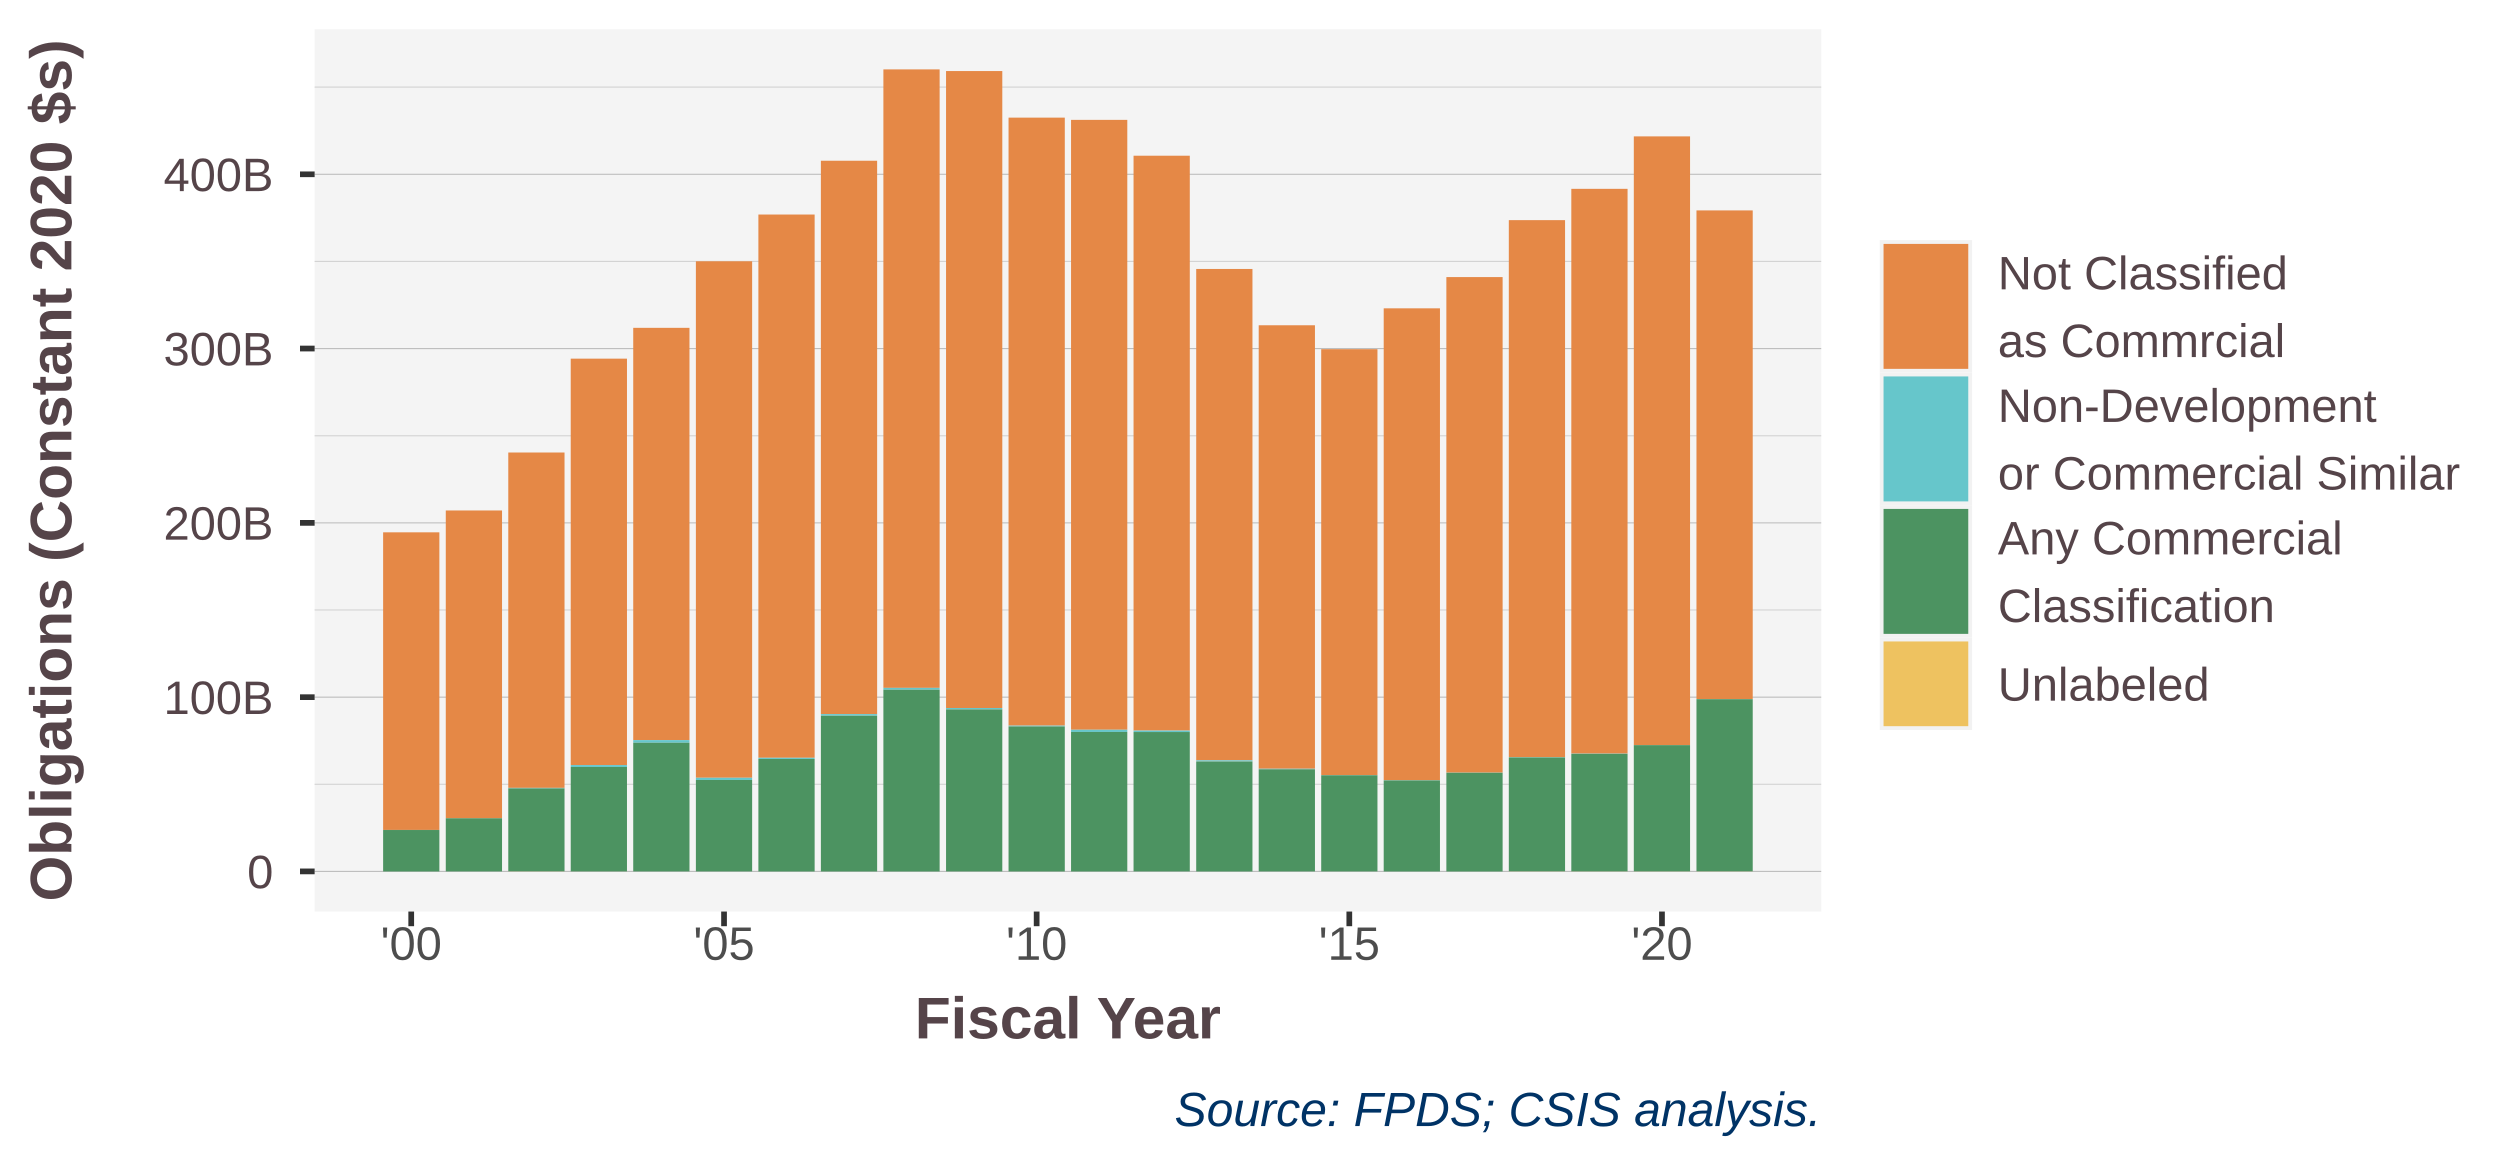
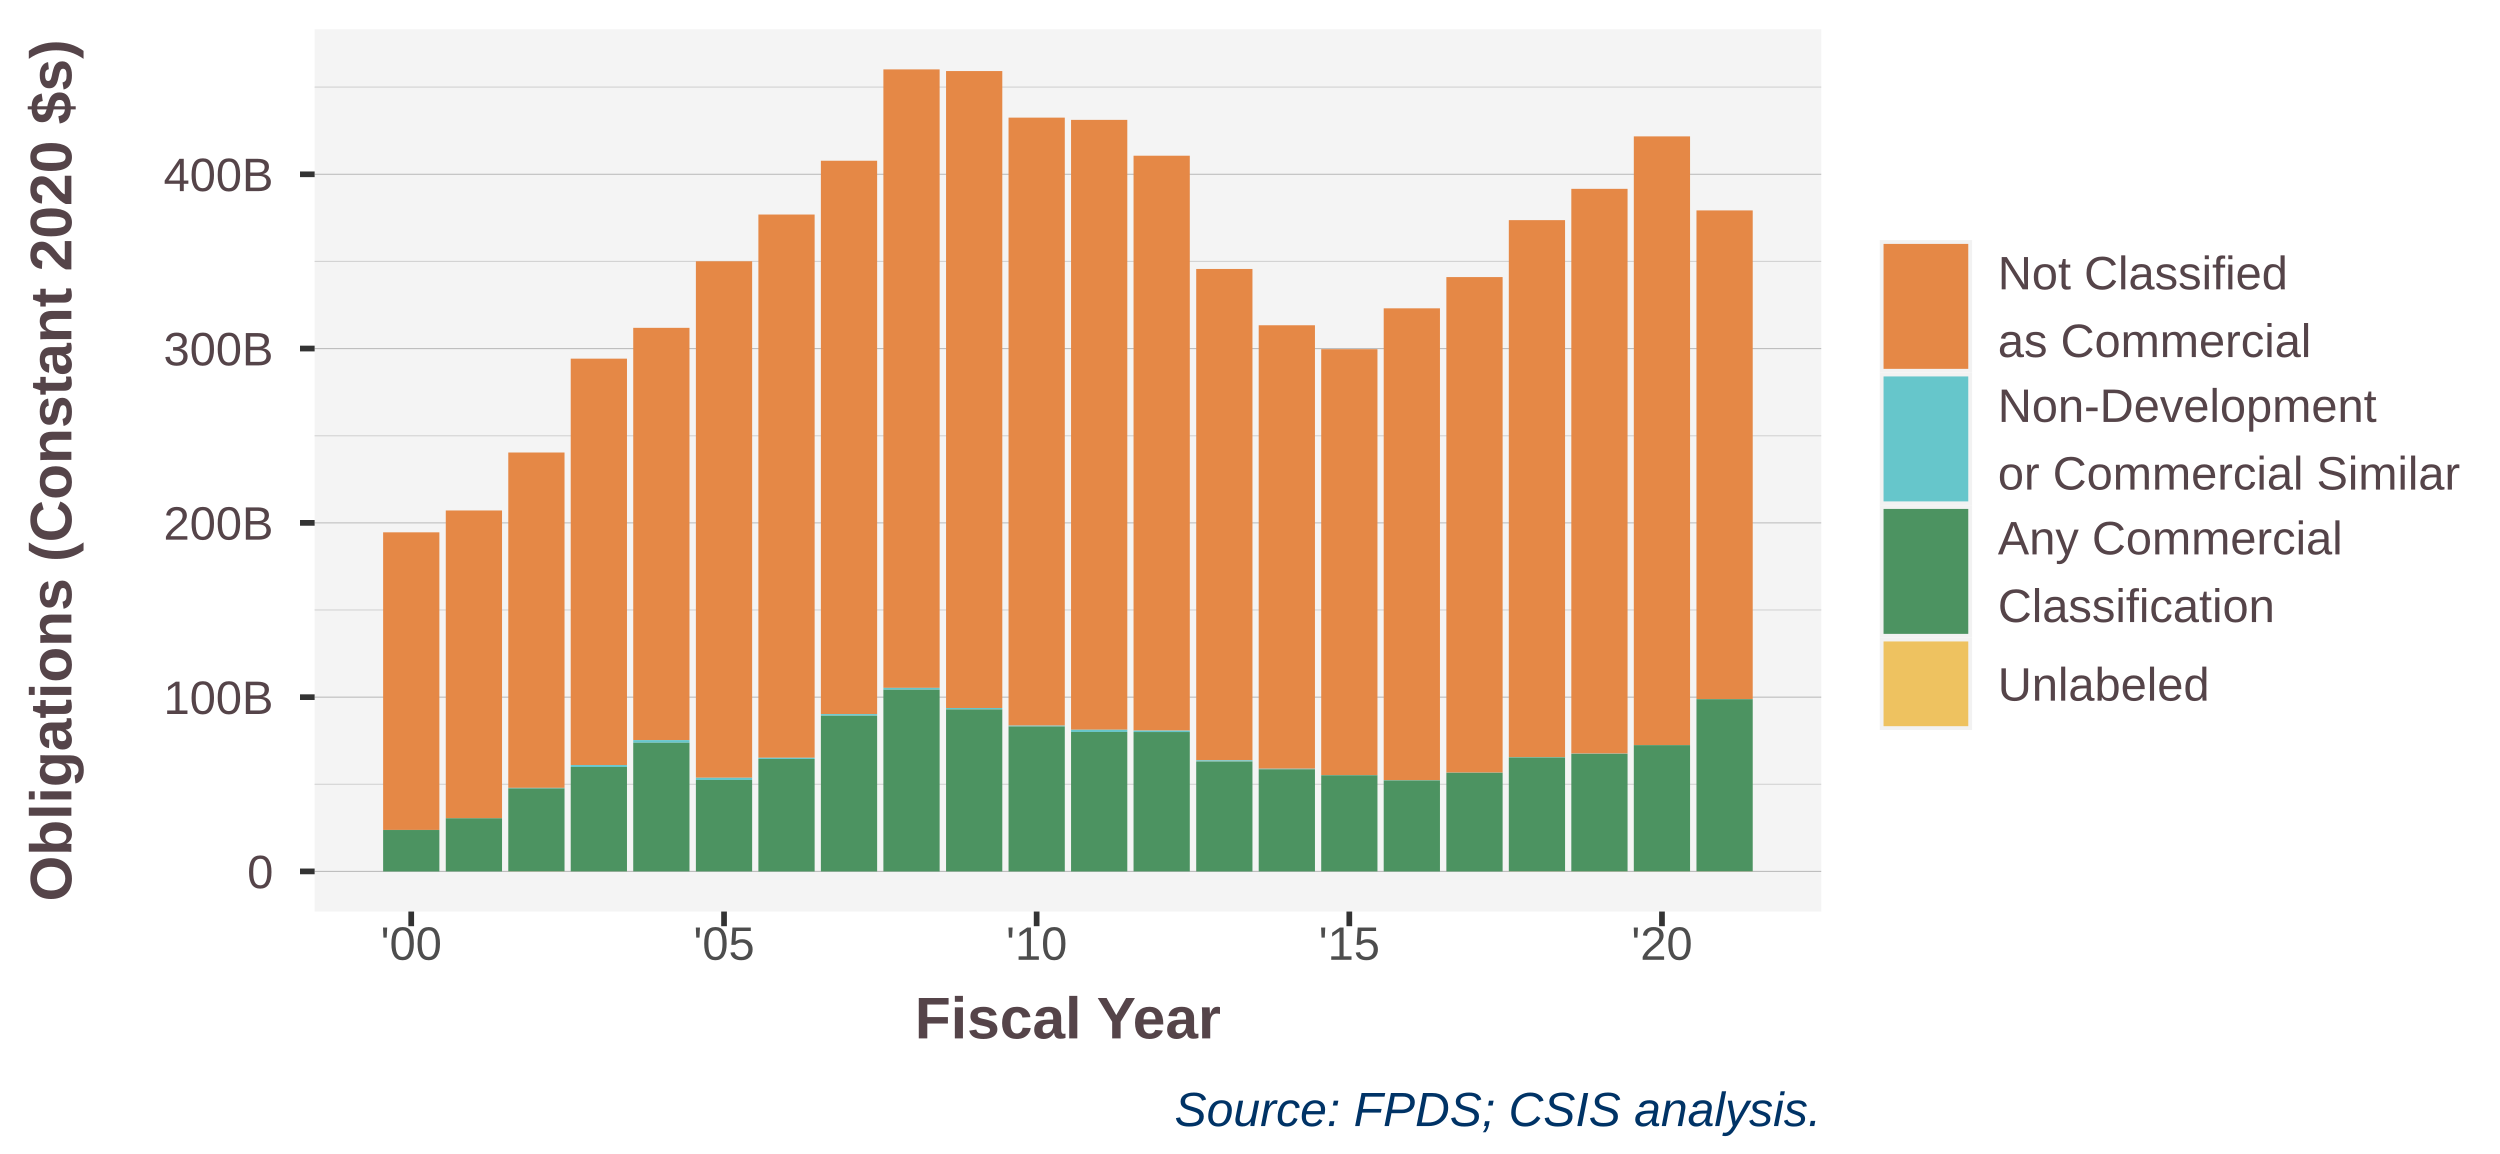
<svg xmlns="http://www.w3.org/2000/svg" class="svglite" width="468.00pt" height="216.00pt" viewBox="0 0 468.00 216.00">
  <defs>
    <style type="text/css">
    .svglite line, .svglite polyline, .svglite polygon, .svglite path, .svglite rect, .svglite circle {
      fill: none;
      stroke: #000000;
      stroke-linecap: round;
      stroke-linejoin: round;
      stroke-miterlimit: 10.00;
    }
    .svglite text {
      white-space: pre;
    }
  </style>
  </defs>
  <rect width="100%" height="100%" style="stroke: none; fill: #FFFFFF;" />
  <defs>
    <clipPath id="cpMC4wMHw0NjguMDB8MC4wMHwyMTYuMDA=">
      <rect x="0.00" y="0.00" width="468.00" height="216.00" />
    </clipPath>
  </defs>
  <g clip-path="url(#cpMC4wMHw0NjguMDB8MC4wMHwyMTYuMDA=)">
    <rect x="0.00" y="0.00" width="468.00" height="216.00" style="stroke-width: 1.07; stroke: #FFFFFF; fill: #FFFFFF;" />
  </g>
  <defs>
    <clipPath id="cpNTguOTB8MzQwLjkzfDUuNDh8MTcwLjY0">
      <rect x="58.90" y="5.48" width="282.04" height="165.16" />
    </clipPath>
  </defs>
  <g clip-path="url(#cpNTguOTB8MzQwLjkzfDUuNDh8MTcwLjY0)">
    <rect x="58.90" y="5.48" width="282.04" height="165.16" style="stroke-width: 1.07; stroke: none; fill: #F4F4F4;" />
    <polyline points="58.90,146.82 340.93,146.82 " style="stroke-width: 0.21; stroke: #D3D3D3; stroke-linecap: butt;" />
    <polyline points="58.90,114.19 340.93,114.19 " style="stroke-width: 0.21; stroke: #D3D3D3; stroke-linecap: butt;" />
    <polyline points="58.90,81.57 340.93,81.57 " style="stroke-width: 0.21; stroke: #D3D3D3; stroke-linecap: butt;" />
    <polyline points="58.90,48.94 340.93,48.94 " style="stroke-width: 0.21; stroke: #D3D3D3; stroke-linecap: butt;" />
    <polyline points="58.90,16.31 340.93,16.31 " style="stroke-width: 0.21; stroke: #D3D3D3; stroke-linecap: butt;" />
    <polyline points="58.90,163.13 340.93,163.13 " style="stroke-width: 0.21; stroke: #BEBEBE; stroke-linecap: butt;" />
    <polyline points="58.90,130.51 340.93,130.51 " style="stroke-width: 0.21; stroke: #BEBEBE; stroke-linecap: butt;" />
    <polyline points="58.90,97.88 340.93,97.88 " style="stroke-width: 0.21; stroke: #BEBEBE; stroke-linecap: butt;" />
    <polyline points="58.90,65.25 340.93,65.25 " style="stroke-width: 0.21; stroke: #BEBEBE; stroke-linecap: butt;" />
    <polyline points="58.90,32.63 340.93,32.63 " style="stroke-width: 0.21; stroke: #BEBEBE; stroke-linecap: butt;" />
    <rect x="71.72" y="99.65" width="10.53" height="55.72" style="stroke-width: 1.07; stroke: none; stroke-linecap: square; stroke-linejoin: miter; fill: #E58846;" />
    <rect x="83.45" y="95.56" width="10.53" height="57.63" style="stroke-width: 1.07; stroke: none; stroke-linecap: square; stroke-linejoin: miter; fill: #E58846;" />
    <rect x="95.15" y="84.71" width="10.53" height="62.78" style="stroke-width: 1.07; stroke: none; stroke-linecap: square; stroke-linejoin: miter; fill: #E58846;" />
    <rect x="106.84" y="67.14" width="10.53" height="76.08" style="stroke-width: 1.07; stroke: none; stroke-linecap: square; stroke-linejoin: miter; fill: #E58846;" />
    <rect x="118.54" y="61.37" width="10.53" height="77.18" style="stroke-width: 1.07; stroke: none; stroke-linecap: square; stroke-linejoin: miter; fill: #E58846;" />
    <rect x="130.27" y="48.91" width="10.53" height="96.69" style="stroke-width: 1.07; stroke: none; stroke-linecap: square; stroke-linejoin: miter; fill: #E58846;" />
    <rect x="141.97" y="40.16" width="10.53" height="101.70" style="stroke-width: 1.07; stroke: none; stroke-linecap: square; stroke-linejoin: miter; fill: #E58846;" />
    <rect x="153.67" y="30.09" width="10.53" height="103.59" style="stroke-width: 1.07; stroke: none; stroke-linecap: square; stroke-linejoin: miter; fill: #E58846;" />
    <rect x="165.37" y="12.99" width="10.53" height="115.78" style="stroke-width: 1.07; stroke: none; stroke-linecap: square; stroke-linejoin: miter; fill: #E58846;" />
    <rect x="177.10" y="13.30" width="10.53" height="119.24" style="stroke-width: 1.07; stroke: none; stroke-linecap: square; stroke-linejoin: miter; fill: #E58846;" />
    <rect x="188.80" y="22.02" width="10.53" height="113.82" style="stroke-width: 1.07; stroke: none; stroke-linecap: square; stroke-linejoin: miter; fill: #E58846;" />
    <rect x="200.50" y="22.44" width="10.53" height="114.17" style="stroke-width: 1.07; stroke: none; stroke-linecap: square; stroke-linejoin: miter; fill: #E58846;" />
    <rect x="212.20" y="29.15" width="10.53" height="107.62" style="stroke-width: 1.07; stroke: none; stroke-linecap: square; stroke-linejoin: miter; fill: #E58846;" />
    <rect x="223.93" y="50.35" width="10.53" height="91.98" style="stroke-width: 1.07; stroke: none; stroke-linecap: square; stroke-linejoin: miter; fill: #E58846;" />
    <rect x="235.63" y="60.89" width="10.53" height="83.02" style="stroke-width: 1.07; stroke: none; stroke-linecap: square; stroke-linejoin: miter; fill: #E58846;" />
    <rect x="247.33" y="65.37" width="10.53" height="79.72" style="stroke-width: 1.07; stroke: none; stroke-linecap: square; stroke-linejoin: miter; fill: #E58846;" />
    <rect x="259.03" y="57.72" width="10.53" height="88.33" style="stroke-width: 1.07; stroke: none; stroke-linecap: square; stroke-linejoin: miter; fill: #E58846;" />
    <rect x="270.76" y="51.87" width="10.53" height="92.77" style="stroke-width: 1.07; stroke: none; stroke-linecap: square; stroke-linejoin: miter; fill: #E58846;" />
    <rect x="282.45" y="41.21" width="10.53" height="100.52" style="stroke-width: 1.07; stroke: none; stroke-linecap: square; stroke-linejoin: miter; fill: #E58846;" />
    <rect x="294.15" y="35.35" width="10.53" height="105.73" style="stroke-width: 1.07; stroke: none; stroke-linecap: square; stroke-linejoin: miter; fill: #E58846;" />
    <rect x="305.85" y="25.53" width="10.53" height="113.95" style="stroke-width: 1.07; stroke: none; stroke-linecap: square; stroke-linejoin: miter; fill: #E58846;" />
    <rect x="317.58" y="39.39" width="10.53" height="91.47" style="stroke-width: 1.07; stroke: none; stroke-linecap: square; stroke-linejoin: miter; fill: #E58846;" />
    <rect x="71.72" y="155.36" width="10.53" height="0.013" style="stroke-width: 1.07; stroke: none; stroke-linecap: square; stroke-linejoin: miter; fill: #66C6CB;" />
    <rect x="83.45" y="163.13" width="10.53" height="0" style="stroke-width: 1.07; stroke: none; stroke-linecap: square; stroke-linejoin: miter; fill: #66C6CB;" />
    <rect x="95.15" y="147.49" width="10.53" height="0.11" style="stroke-width: 1.07; stroke: none; stroke-linecap: square; stroke-linejoin: miter; fill: #66C6CB;" />
    <rect x="106.84" y="143.22" width="10.53" height="0.36" style="stroke-width: 1.07; stroke: none; stroke-linecap: square; stroke-linejoin: miter; fill: #66C6CB;" />
    <rect x="118.54" y="138.55" width="10.53" height="0.49" style="stroke-width: 1.07; stroke: none; stroke-linecap: square; stroke-linejoin: miter; fill: #66C6CB;" />
    <rect x="130.27" y="145.60" width="10.53" height="0.41" style="stroke-width: 1.07; stroke: none; stroke-linecap: square; stroke-linejoin: miter; fill: #66C6CB;" />
    <rect x="141.97" y="141.86" width="10.53" height="0.22" style="stroke-width: 1.07; stroke: none; stroke-linecap: square; stroke-linejoin: miter; fill: #66C6CB;" />
    <rect x="153.67" y="133.68" width="10.53" height="0.29" style="stroke-width: 1.07; stroke: none; stroke-linecap: square; stroke-linejoin: miter; fill: #66C6CB;" />
    <rect x="165.37" y="128.77" width="10.53" height="0.34" style="stroke-width: 1.07; stroke: none; stroke-linecap: square; stroke-linejoin: miter; fill: #66C6CB;" />
    <rect x="177.10" y="132.54" width="10.53" height="0.26" style="stroke-width: 1.07; stroke: none; stroke-linecap: square; stroke-linejoin: miter; fill: #66C6CB;" />
    <rect x="188.80" y="135.84" width="10.53" height="0.15" style="stroke-width: 1.07; stroke: none; stroke-linecap: square; stroke-linejoin: miter; fill: #66C6CB;" />
    <rect x="200.50" y="136.61" width="10.53" height="0.41" style="stroke-width: 1.07; stroke: none; stroke-linecap: square; stroke-linejoin: miter; fill: #66C6CB;" />
    <rect x="212.20" y="136.77" width="10.53" height="0.27" style="stroke-width: 1.07; stroke: none; stroke-linecap: square; stroke-linejoin: miter; fill: #66C6CB;" />
    <rect x="223.93" y="142.33" width="10.53" height="0.21" style="stroke-width: 1.07; stroke: none; stroke-linecap: square; stroke-linejoin: miter; fill: #66C6CB;" />
    <rect x="235.63" y="143.91" width="10.53" height="0.10" style="stroke-width: 1.07; stroke: none; stroke-linecap: square; stroke-linejoin: miter; fill: #66C6CB;" />
    <rect x="247.33" y="145.09" width="10.53" height="0.042" style="stroke-width: 1.07; stroke: none; stroke-linecap: square; stroke-linejoin: miter; fill: #66C6CB;" />
    <rect x="259.03" y="146.05" width="10.53" height="0.037" style="stroke-width: 1.07; stroke: none; stroke-linecap: square; stroke-linejoin: miter; fill: #66C6CB;" />
    <rect x="270.76" y="144.64" width="10.53" height="0.015" style="stroke-width: 1.07; stroke: none; stroke-linecap: square; stroke-linejoin: miter; fill: #66C6CB;" />
    <rect x="282.45" y="141.74" width="10.53" height="0.052" style="stroke-width: 1.07; stroke: none; stroke-linecap: square; stroke-linejoin: miter; fill: #66C6CB;" />
    <rect x="294.15" y="141.08" width="10.53" height="0.042" style="stroke-width: 1.07; stroke: none; stroke-linecap: square; stroke-linejoin: miter; fill: #66C6CB;" />
    <rect x="305.85" y="139.48" width="10.53" height="0.01" style="stroke-width: 1.07; stroke: none; stroke-linecap: square; stroke-linejoin: miter; fill: #66C6CB;" />
    <rect x="317.58" y="130.86" width="10.53" height="0.034" style="stroke-width: 1.07; stroke: none; stroke-linecap: square; stroke-linejoin: miter; fill: #66C6CB;" />
    <rect x="71.72" y="155.38" width="10.53" height="7.76" style="stroke-width: 1.07; stroke: none; stroke-linecap: square; stroke-linejoin: miter; fill: #4C9361;" />
    <rect x="83.45" y="153.18" width="10.53" height="9.95" style="stroke-width: 1.07; stroke: none; stroke-linecap: square; stroke-linejoin: miter; fill: #4C9361;" />
    <rect x="95.15" y="147.59" width="10.53" height="15.52" style="stroke-width: 1.07; stroke: none; stroke-linecap: square; stroke-linejoin: miter; fill: #4C9361;" />
    <rect x="106.84" y="143.58" width="10.53" height="19.55" style="stroke-width: 1.07; stroke: none; stroke-linecap: square; stroke-linejoin: miter; fill: #4C9361;" />
    <rect x="118.54" y="139.04" width="10.53" height="24.09" style="stroke-width: 1.07; stroke: none; stroke-linecap: square; stroke-linejoin: miter; fill: #4C9361;" />
    <rect x="130.27" y="146.01" width="10.53" height="17.12" style="stroke-width: 1.07; stroke: none; stroke-linecap: square; stroke-linejoin: miter; fill: #4C9361;" />
    <rect x="141.97" y="142.08" width="10.53" height="21.06" style="stroke-width: 1.07; stroke: none; stroke-linecap: square; stroke-linejoin: miter; fill: #4C9361;" />
    <rect x="153.67" y="133.98" width="10.53" height="29.16" style="stroke-width: 1.07; stroke: none; stroke-linecap: square; stroke-linejoin: miter; fill: #4C9361;" />
    <rect x="165.37" y="129.11" width="10.53" height="34.03" style="stroke-width: 1.07; stroke: none; stroke-linecap: square; stroke-linejoin: miter; fill: #4C9361;" />
    <rect x="177.10" y="132.80" width="10.53" height="30.33" style="stroke-width: 1.07; stroke: none; stroke-linecap: square; stroke-linejoin: miter; fill: #4C9361;" />
    <rect x="188.80" y="135.99" width="10.53" height="27.15" style="stroke-width: 1.07; stroke: none; stroke-linecap: square; stroke-linejoin: miter; fill: #4C9361;" />
    <rect x="200.50" y="137.02" width="10.53" height="26.12" style="stroke-width: 1.07; stroke: none; stroke-linecap: square; stroke-linejoin: miter; fill: #4C9361;" />
    <rect x="212.20" y="137.04" width="10.53" height="26.09" style="stroke-width: 1.07; stroke: none; stroke-linecap: square; stroke-linejoin: miter; fill: #4C9361;" />
    <rect x="223.93" y="142.55" width="10.53" height="20.59" style="stroke-width: 1.07; stroke: none; stroke-linecap: square; stroke-linejoin: miter; fill: #4C9361;" />
    <rect x="235.63" y="144.01" width="10.53" height="19.12" style="stroke-width: 1.07; stroke: none; stroke-linecap: square; stroke-linejoin: miter; fill: #4C9361;" />
    <rect x="247.33" y="145.13" width="10.53" height="18.00" style="stroke-width: 1.07; stroke: none; stroke-linecap: square; stroke-linejoin: miter; fill: #4C9361;" />
    <rect x="259.03" y="146.09" width="10.53" height="17.05" style="stroke-width: 1.07; stroke: none; stroke-linecap: square; stroke-linejoin: miter; fill: #4C9361;" />
    <rect x="270.76" y="144.66" width="10.53" height="18.48" style="stroke-width: 1.07; stroke: none; stroke-linecap: square; stroke-linejoin: miter; fill: #4C9361;" />
    <rect x="282.45" y="141.79" width="10.53" height="21.32" style="stroke-width: 1.07; stroke: none; stroke-linecap: square; stroke-linejoin: miter; fill: #4C9361;" />
    <rect x="294.15" y="141.12" width="10.53" height="22.00" style="stroke-width: 1.07; stroke: none; stroke-linecap: square; stroke-linejoin: miter; fill: #4C9361;" />
    <rect x="305.85" y="139.49" width="10.53" height="23.63" style="stroke-width: 1.07; stroke: none; stroke-linecap: square; stroke-linejoin: miter; fill: #4C9361;" />
    <rect x="317.58" y="130.89" width="10.53" height="32.22" style="stroke-width: 1.07; stroke: none; stroke-linecap: square; stroke-linejoin: miter; fill: #4C9361;" />
    <rect x="71.72" y="163.13" width="10.53" height="0.00" style="stroke-width: 1.07; stroke: none; stroke-linecap: square; stroke-linejoin: miter; fill: #EEC260;" />
    <rect x="83.45" y="163.13" width="10.53" height="0" style="stroke-width: 1.07; stroke: none; stroke-linecap: square; stroke-linejoin: miter; fill: #EEC260;" />
    <rect x="95.15" y="163.12" width="10.53" height="0.016" style="stroke-width: 1.07; stroke: none; stroke-linecap: square; stroke-linejoin: miter; fill: #EEC260;" />
    <rect x="106.84" y="163.13" width="10.53" height="0.005" style="stroke-width: 1.07; stroke: none; stroke-linecap: square; stroke-linejoin: miter; fill: #EEC260;" />
    <rect x="118.54" y="163.13" width="10.53" height="0" style="stroke-width: 1.07; stroke: none; stroke-linecap: square; stroke-linejoin: miter; fill: #EEC260;" />
    <rect x="130.27" y="163.13" width="10.53" height="0" style="stroke-width: 1.07; stroke: none; stroke-linecap: square; stroke-linejoin: miter; fill: #EEC260;" />
    <rect x="141.97" y="163.13" width="10.53" height="0" style="stroke-width: 1.07; stroke: none; stroke-linecap: square; stroke-linejoin: miter; fill: #EEC260;" />
    <rect x="153.67" y="163.13" width="10.53" height="0" style="stroke-width: 1.07; stroke: none; stroke-linecap: square; stroke-linejoin: miter; fill: #EEC260;" />
    <rect x="165.37" y="163.13" width="10.53" height="0" style="stroke-width: 1.07; stroke: none; stroke-linecap: square; stroke-linejoin: miter; fill: #EEC260;" />
    <rect x="177.10" y="163.13" width="10.53" height="0.001" style="stroke-width: 1.07; stroke: none; stroke-linecap: square; stroke-linejoin: miter; fill: #EEC260;" />
    <rect x="188.80" y="163.13" width="10.53" height="0.003" style="stroke-width: 1.07; stroke: none; stroke-linecap: square; stroke-linejoin: miter; fill: #EEC260;" />
    <rect x="200.50" y="163.13" width="10.53" height="0" style="stroke-width: 1.07; stroke: none; stroke-linecap: square; stroke-linejoin: miter; fill: #EEC260;" />
    <rect x="212.20" y="163.13" width="10.53" height="0" style="stroke-width: 1.07; stroke: none; stroke-linecap: square; stroke-linejoin: miter; fill: #EEC260;" />
    <rect x="223.93" y="163.13" width="10.53" height="0" style="stroke-width: 1.07; stroke: none; stroke-linecap: square; stroke-linejoin: miter; fill: #EEC260;" />
    <rect x="235.63" y="163.13" width="10.53" height="0" style="stroke-width: 1.07; stroke: none; stroke-linecap: square; stroke-linejoin: miter; fill: #EEC260;" />
    <rect x="247.33" y="163.13" width="10.53" height="0.001" style="stroke-width: 1.07; stroke: none; stroke-linecap: square; stroke-linejoin: miter; fill: #EEC260;" />
    <rect x="259.03" y="163.13" width="10.53" height="0" style="stroke-width: 1.07; stroke: none; stroke-linecap: square; stroke-linejoin: miter; fill: #EEC260;" />
    <rect x="270.76" y="163.13" width="10.53" height="0.001" style="stroke-width: 1.07; stroke: none; stroke-linecap: square; stroke-linejoin: miter; fill: #EEC260;" />
    <rect x="282.45" y="163.11" width="10.53" height="0.019" style="stroke-width: 1.07; stroke: none; stroke-linecap: square; stroke-linejoin: miter; fill: #EEC260;" />
    <rect x="294.15" y="163.12" width="10.53" height="0.015" style="stroke-width: 1.07; stroke: none; stroke-linecap: square; stroke-linejoin: miter; fill: #EEC260;" />
    <rect x="305.85" y="163.12" width="10.53" height="0.016" style="stroke-width: 1.07; stroke: none; stroke-linecap: square; stroke-linejoin: miter; fill: #EEC260;" />
    <rect x="317.58" y="163.11" width="10.53" height="0.019" style="stroke-width: 1.07; stroke: none; stroke-linecap: square; stroke-linejoin: miter; fill: #EEC260;" />
  </g>
  <g clip-path="url(#cpMC4wMHw0NjguMDB8MC4wMHwyMTYuMDA=)">
    <text x="51.17" y="166.28" text-anchor="end" style="font-size: 8.80px;fill: #554449; font-family: &quot;Arial&quot;;" textLength="4.90px" lengthAdjust="spacingAndGlyphs">0</text>
    <text x="51.17" y="133.66" text-anchor="end" style="font-size: 8.80px;fill: #554449; font-family: &quot;Arial&quot;;" textLength="20.56px" lengthAdjust="spacingAndGlyphs">100B</text>
    <text x="51.17" y="101.03" text-anchor="end" style="font-size: 8.80px;fill: #554449; font-family: &quot;Arial&quot;;" textLength="20.56px" lengthAdjust="spacingAndGlyphs">200B</text>
    <text x="51.17" y="68.40" text-anchor="end" style="font-size: 8.80px;fill: #554449; font-family: &quot;Arial&quot;;" textLength="20.56px" lengthAdjust="spacingAndGlyphs">300B</text>
    <text x="51.17" y="35.78" text-anchor="end" style="font-size: 8.80px;fill: #554449; font-family: &quot;Arial&quot;;" textLength="20.56px" lengthAdjust="spacingAndGlyphs">400B</text>
    <polyline points="56.16,163.13 58.90,163.13 " style="stroke-width: 1.07; stroke: #333333; stroke-linecap: butt;" />
    <polyline points="56.16,130.51 58.90,130.51 " style="stroke-width: 1.07; stroke: #333333; stroke-linecap: butt;" />
    <polyline points="56.16,97.88 58.90,97.88 " style="stroke-width: 1.07; stroke: #333333; stroke-linecap: butt;" />
    <polyline points="56.16,65.25 58.90,65.25 " style="stroke-width: 1.07; stroke: #333333; stroke-linecap: butt;" />
    <polyline points="56.16,32.63 58.90,32.63 " style="stroke-width: 1.07; stroke: #333333; stroke-linecap: butt;" />
    <polyline points="76.98,173.38 76.98,170.64 " style="stroke-width: 1.07; stroke: #333333; stroke-linecap: butt;" />
    <polyline points="135.54,173.38 135.54,170.64 " style="stroke-width: 1.07; stroke: #333333; stroke-linecap: butt;" />
    <polyline points="194.06,173.38 194.06,170.64 " style="stroke-width: 1.07; stroke: #333333; stroke-linecap: butt;" />
    <polyline points="252.59,173.38 252.59,170.64 " style="stroke-width: 1.07; stroke: #333333; stroke-linecap: butt;" />
    <polyline points="311.12,173.38 311.12,170.64 " style="stroke-width: 1.07; stroke: #333333; stroke-linecap: butt;" />
    <text x="76.98" y="179.68" text-anchor="middle" style="font-size: 8.80px;fill: #4D4D4D; font-family: &quot;Arial&quot;;" textLength="11.47px" lengthAdjust="spacingAndGlyphs">'00</text>
    <text x="135.54" y="179.68" text-anchor="middle" style="font-size: 8.80px;fill: #4D4D4D; font-family: &quot;Arial&quot;;" textLength="11.47px" lengthAdjust="spacingAndGlyphs">'05</text>
    <text x="194.06" y="179.68" text-anchor="middle" style="font-size: 8.80px;fill: #4D4D4D; font-family: &quot;Arial&quot;;" textLength="11.47px" lengthAdjust="spacingAndGlyphs">'10</text>
    <text x="252.59" y="179.68" text-anchor="middle" style="font-size: 8.80px;fill: #4D4D4D; font-family: &quot;Arial&quot;;" textLength="11.47px" lengthAdjust="spacingAndGlyphs">'15</text>
    <text x="311.12" y="179.68" text-anchor="middle" style="font-size: 8.80px;fill: #4D4D4D; font-family: &quot;Arial&quot;;" textLength="11.47px" lengthAdjust="spacingAndGlyphs">'20</text>
    <text x="199.91" y="194.39" text-anchor="middle" style="font-size: 11.00px; font-weight: bold;fill: #554449; font-family: &quot;Arial&quot;;" textLength="57.31px" lengthAdjust="spacingAndGlyphs">Fiscal Year</text>
    <text transform="translate(13.36,88.06) rotate(-90)" text-anchor="middle" style="font-size: 11.00px; font-weight: bold;fill: #554449; font-family: &quot;Arial&quot;;" textLength="161.41px" lengthAdjust="spacingAndGlyphs">Obligations (Constant 2020 $s)</text>
    <rect x="351.89" y="39.47" width="110.63" height="97.18" style="stroke-width: 1.07; stroke: none; fill: #FFFFFF;" />
    <rect x="351.89" y="44.95" width="17.28" height="24.81" style="stroke-width: 1.07; stroke: none; fill: #F2F2F2;" />
    <rect x="352.60" y="45.66" width="15.86" height="23.39" style="stroke-width: 1.07; stroke: none; stroke-linecap: square; stroke-linejoin: miter; fill: #E58846;" />
    <rect x="351.89" y="69.76" width="17.28" height="24.81" style="stroke-width: 1.07; stroke: none; fill: #F2F2F2;" />
    <rect x="352.60" y="70.47" width="15.86" height="23.39" style="stroke-width: 1.07; stroke: none; stroke-linecap: square; stroke-linejoin: miter; fill: #66C6CB;" />
    <rect x="351.89" y="94.57" width="17.28" height="24.81" style="stroke-width: 1.07; stroke: none; fill: #F2F2F2;" />
    <rect x="352.60" y="95.27" width="15.86" height="23.39" style="stroke-width: 1.07; stroke: none; stroke-linecap: square; stroke-linejoin: miter; fill: #4C9361;" />
    <rect x="351.89" y="119.37" width="17.28" height="17.28" style="stroke-width: 1.07; stroke: none; fill: #F2F2F2;" />
    <rect x="352.60" y="120.08" width="15.86" height="15.86" style="stroke-width: 1.07; stroke: none; stroke-linecap: square; stroke-linejoin: miter; fill: #EEC260;" />
    <text x="374.00" y="54.17" style="font-size: 8.80px;fill: #554449; font-family: &quot;Arial&quot;;" textLength="54.28px" lengthAdjust="spacingAndGlyphs">Not Classified</text>
-     <text x="374.00" y="66.84" style="font-size: 8.80px;fill: #554449; font-family: &quot;Arial&quot;;" textLength="53.78px" lengthAdjust="spacingAndGlyphs">as Commrcial</text>
+     <text x="374.00" y="66.84" style="font-size: 8.80px;fill: #554449; font-family: &quot;Arial&quot;;" textLength="58.67px" lengthAdjust="spacingAndGlyphs">as Commercial</text>
    <text x="374.00" y="78.98" style="font-size: 8.80px;fill: #554449; font-family: &quot;Arial&quot;;" textLength="70.93px" lengthAdjust="spacingAndGlyphs">Non-Development</text>
    <text x="374.00" y="91.65" style="font-size: 8.80px;fill: #554449; font-family: &quot;Arial&quot;;" textLength="86.53px" lengthAdjust="spacingAndGlyphs">or Commercial Similar</text>
    <text x="374.00" y="103.78" style="font-size: 8.80px;fill: #554449; font-family: &quot;Arial&quot;;" textLength="64.54px" lengthAdjust="spacingAndGlyphs">Any Commercial</text>
    <text x="374.00" y="116.45" style="font-size: 8.80px;fill: #554449; font-family: &quot;Arial&quot;;" textLength="51.83px" lengthAdjust="spacingAndGlyphs">Classification</text>
    <text x="374.00" y="131.16" style="font-size: 8.80px;fill: #554449; font-family: &quot;Arial&quot;;" textLength="39.63px" lengthAdjust="spacingAndGlyphs">Unlabeled</text>
    <text x="340.93" y="210.80" text-anchor="end" style="font-size: 9.00px; font-style: italic;fill: #003366; font-family: &quot;Arial&quot;;" textLength="121.04px" lengthAdjust="spacingAndGlyphs">Source: FPDS; CSIS analysis.</text>
  </g>
</svg>
